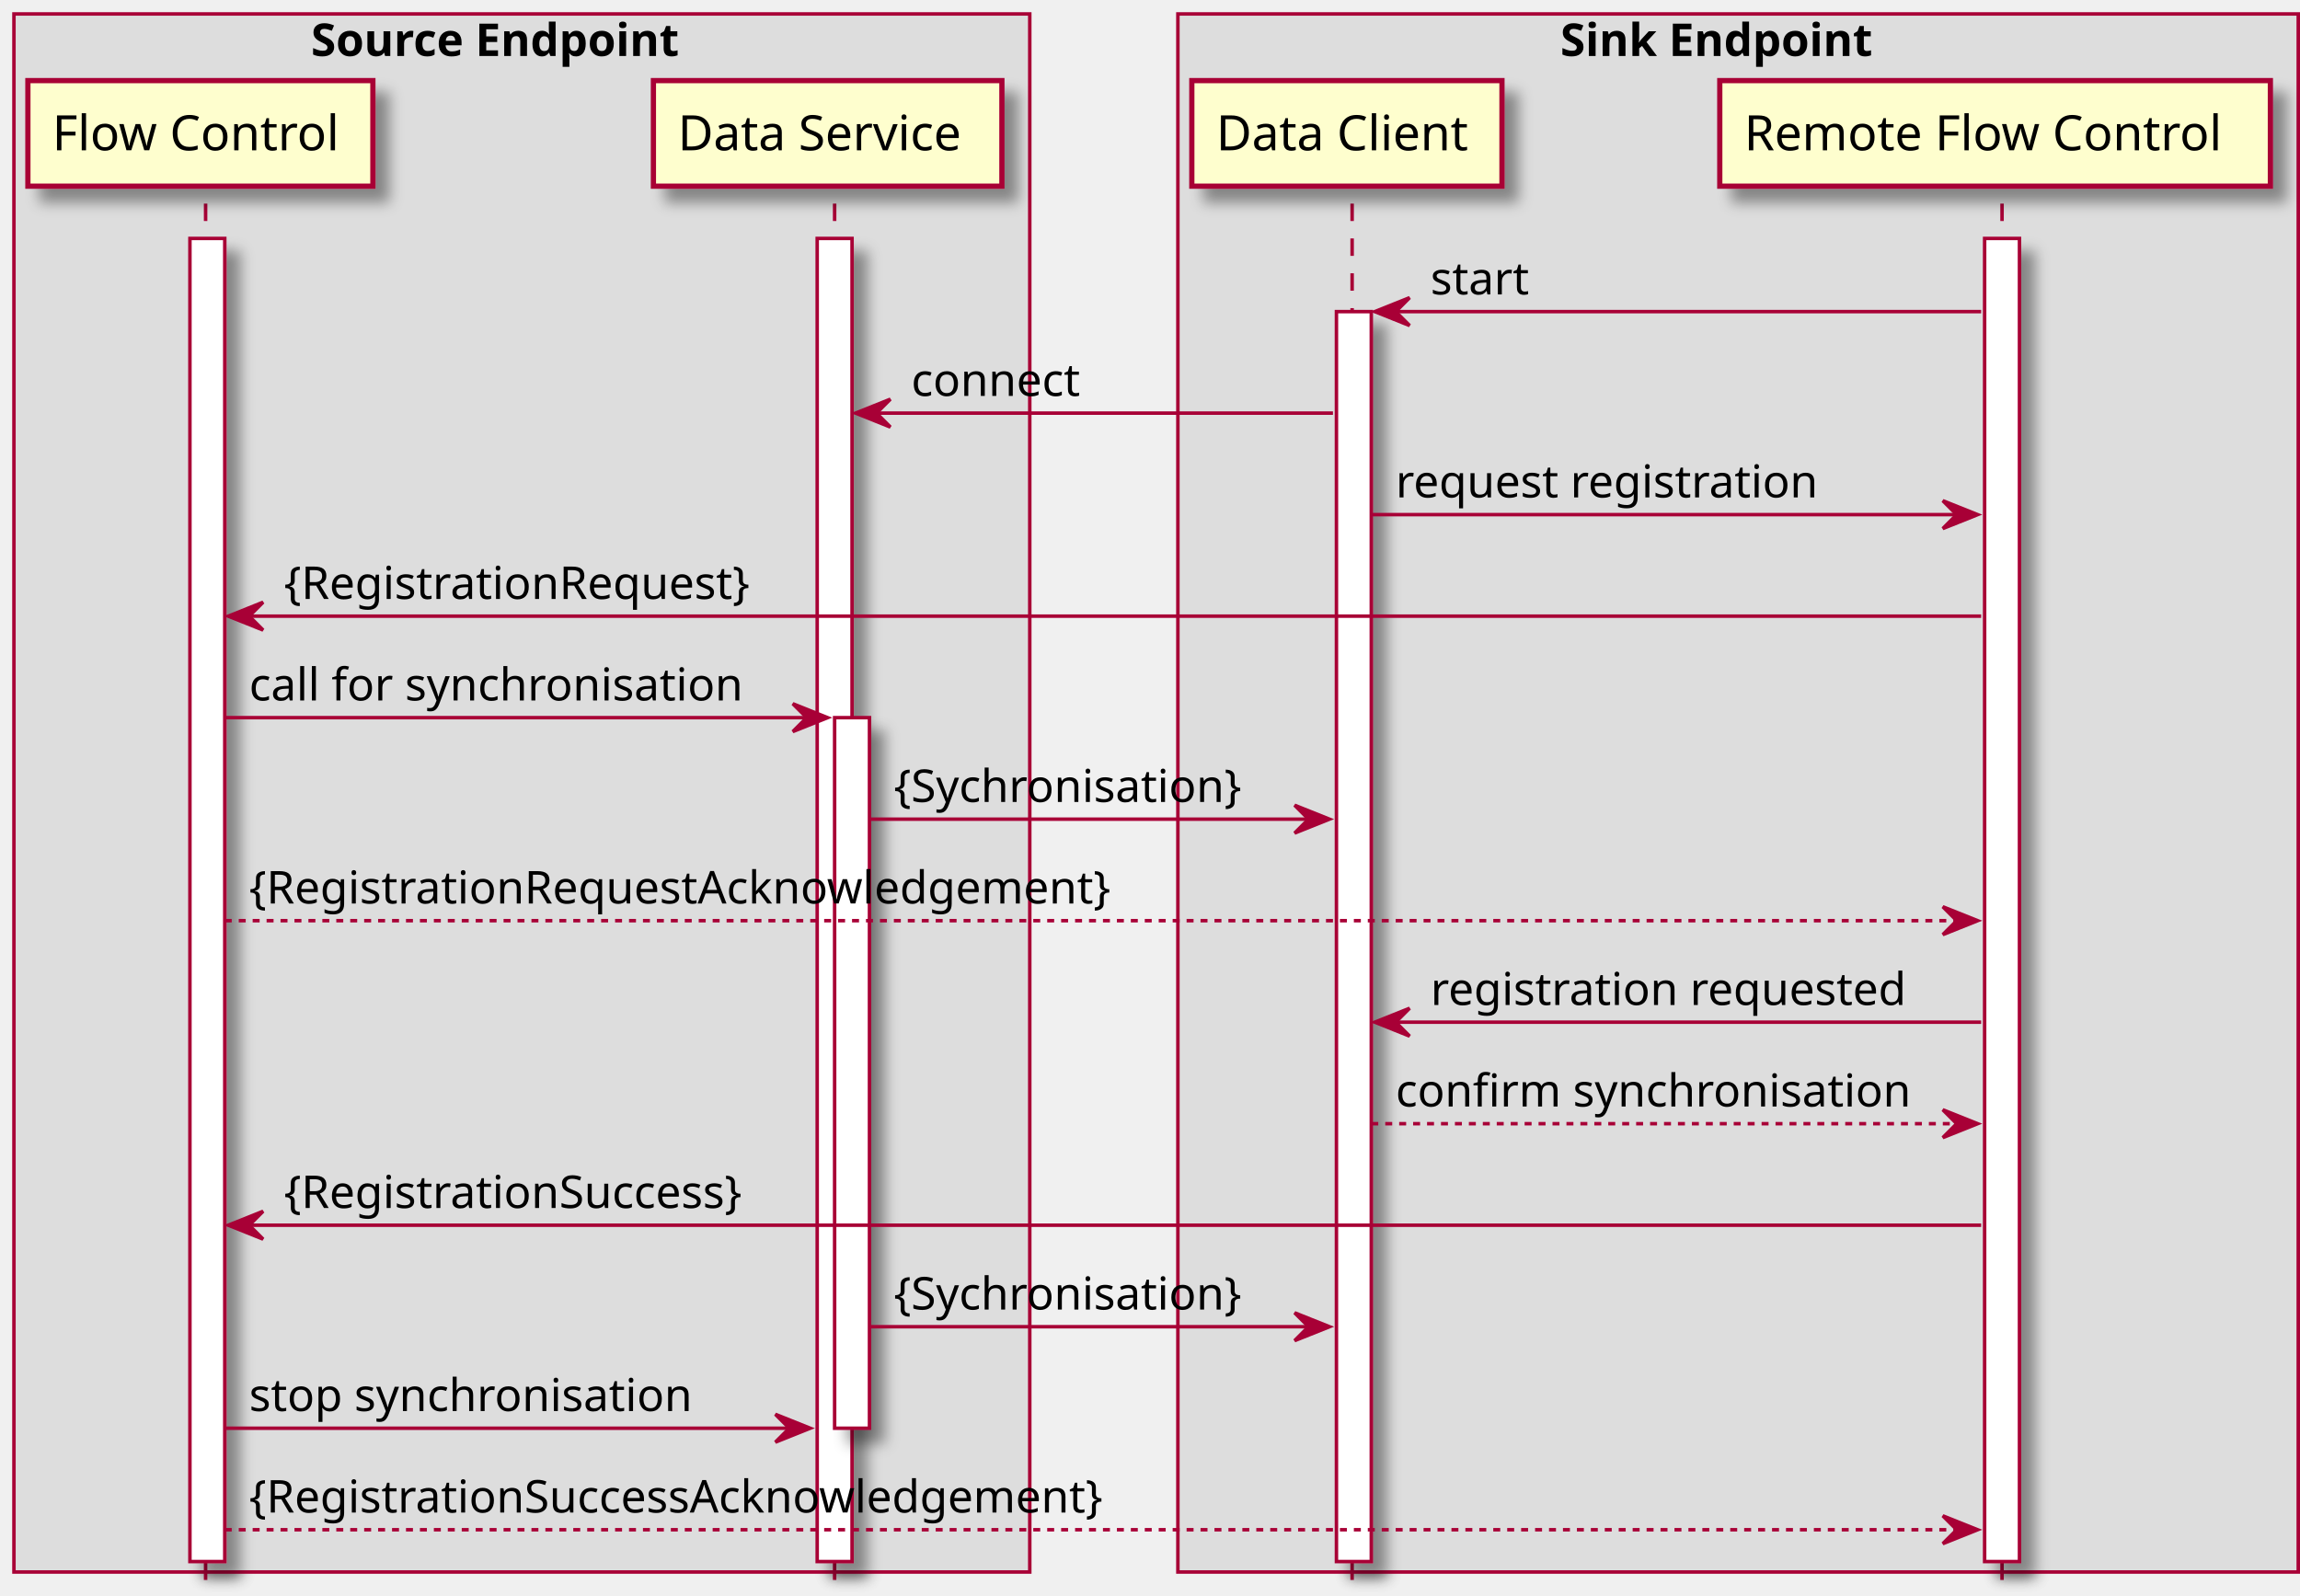
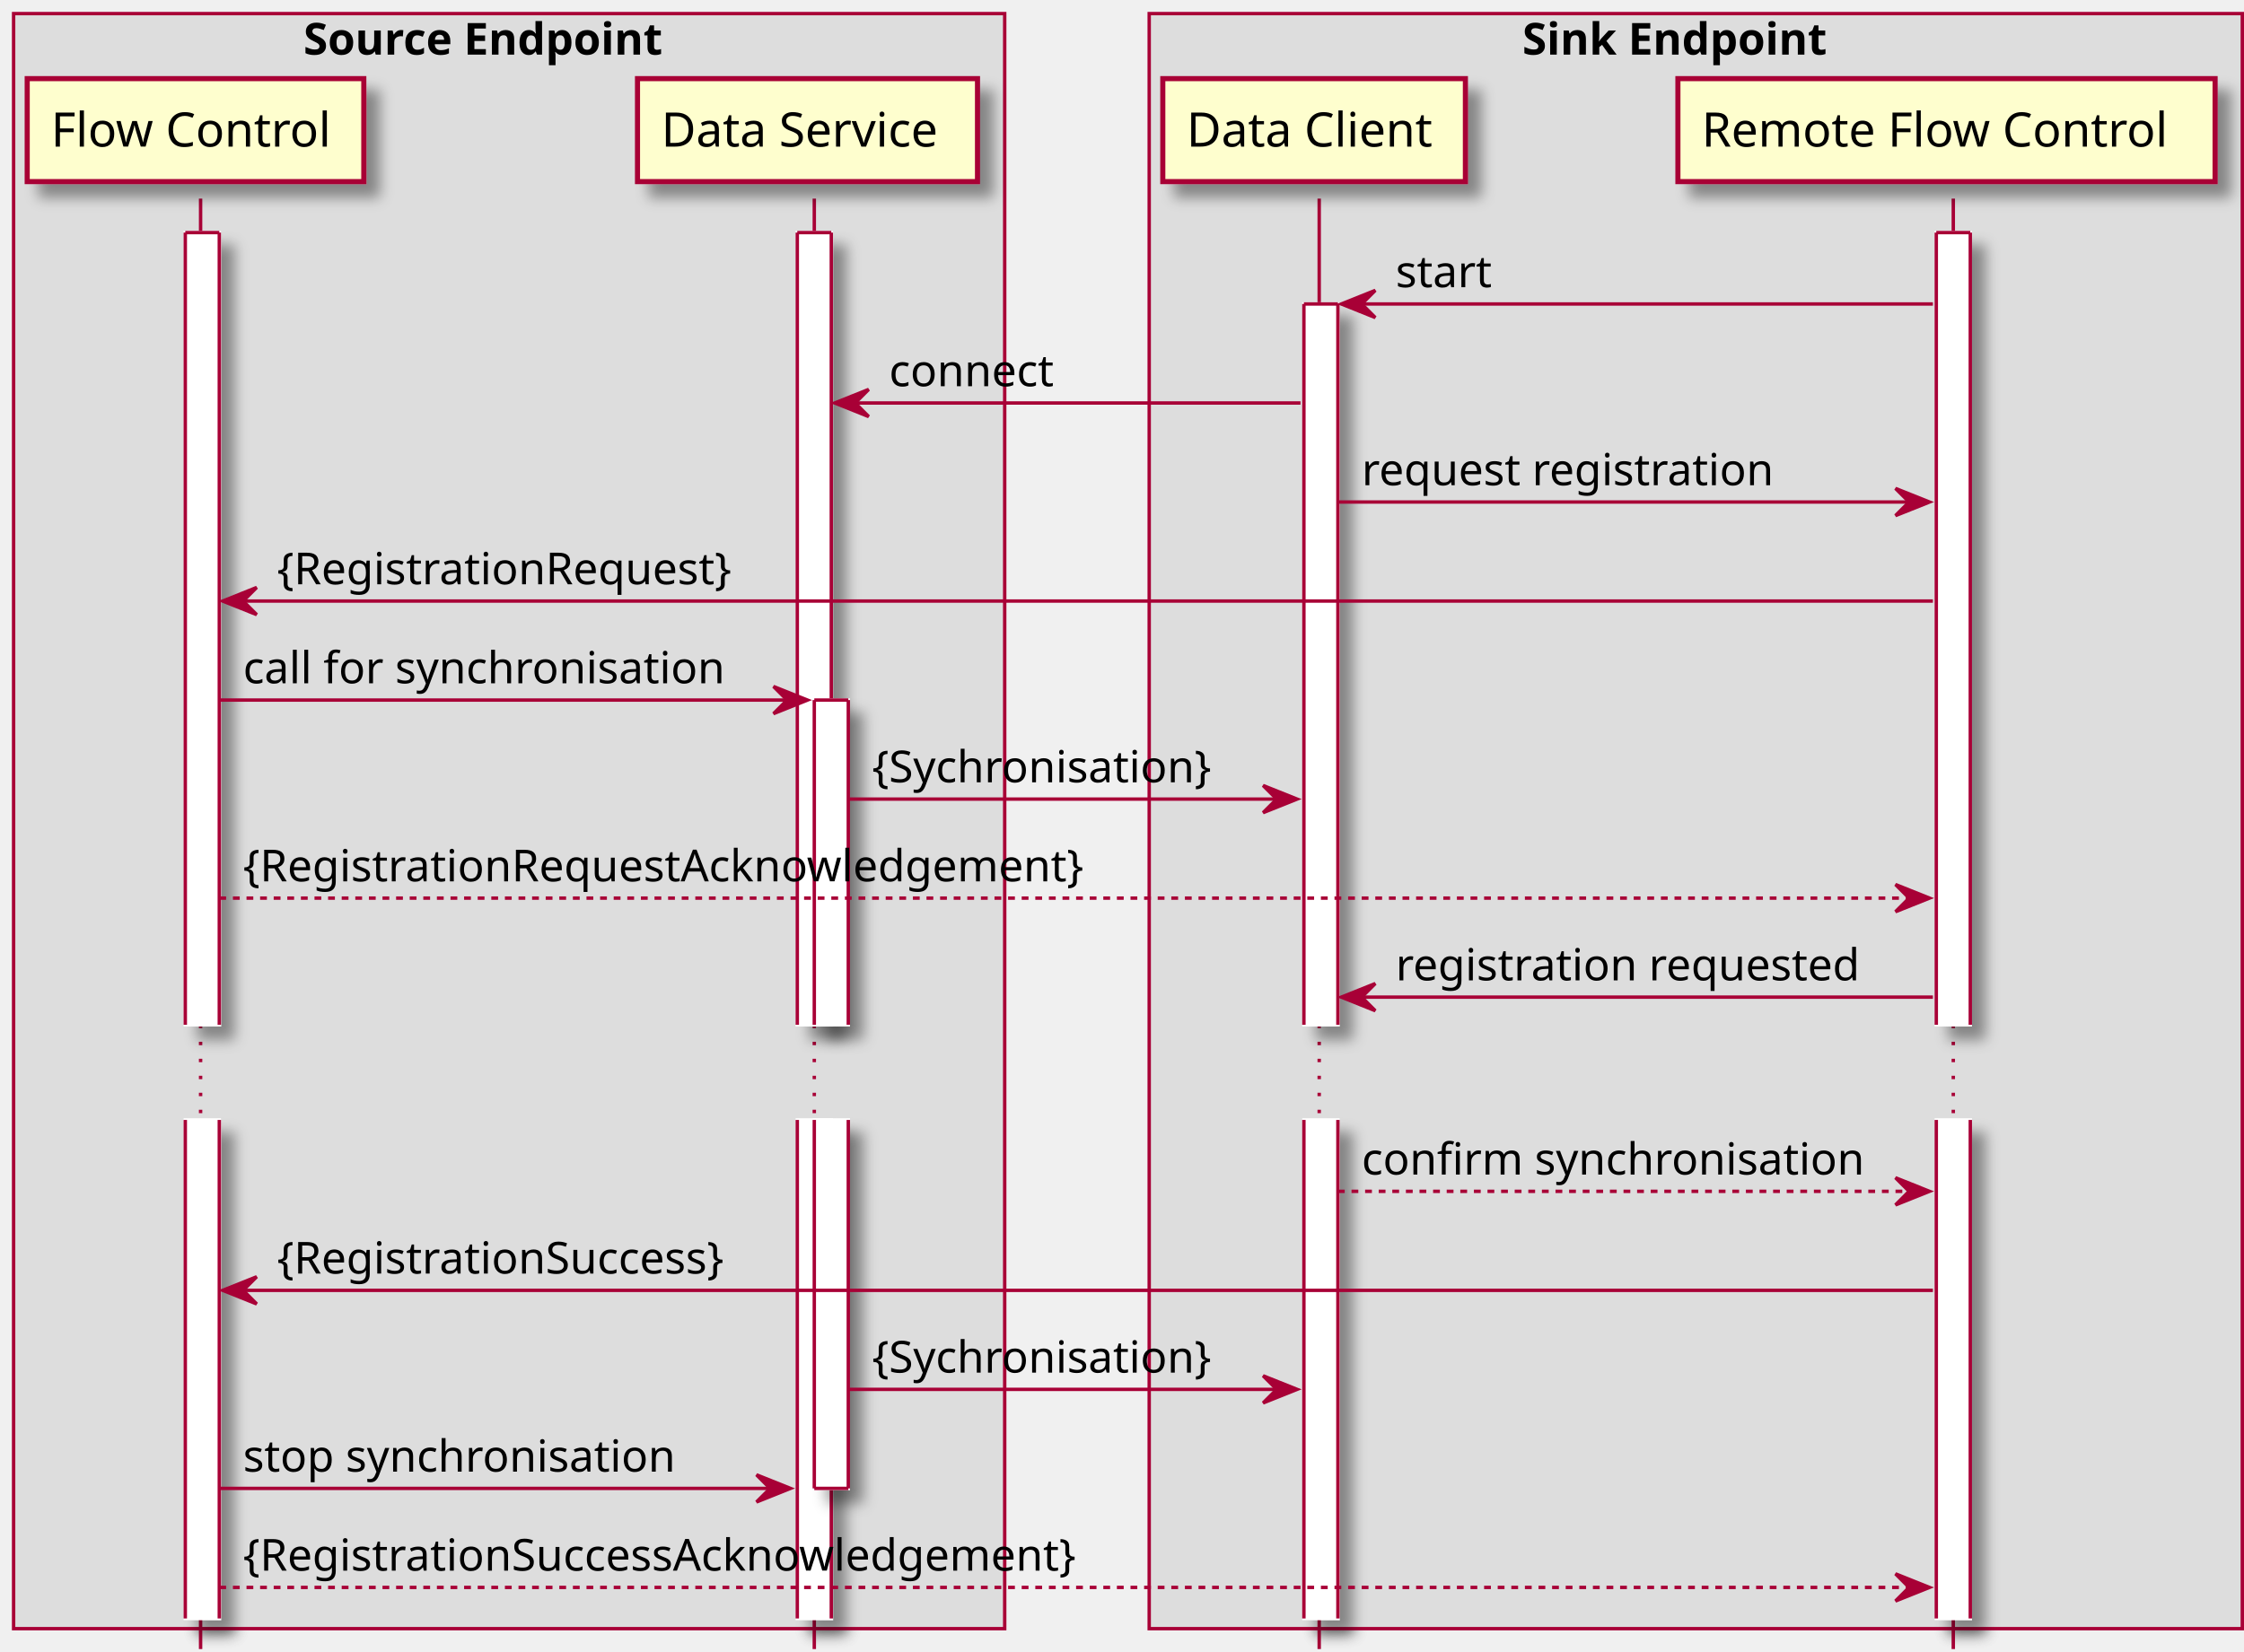
- <svg xmlns="http://www.w3.org/2000/svg" height="458pt" style="width:660px;height:458px;" version="1.1" viewBox="0 0 660 458" width="660pt">
+ <svg xmlns="http://www.w3.org/2000/svg" height="486pt" style="width:660px;height:486px;" version="1.1" viewBox="0 0 660 486" width="660pt">
  <defs>
    <filter height="300%" id="f1" width="300%" x="-1" y="-1">
      <feGaussianBlur result="blurOut" stdDeviation="2.0" />
      <feColorMatrix in="blurOut" result="blurOut2" type="matrix" values="0 0 0 0 0 0 0 0 0 0 0 0 0 0 0 0 0 0 .4 0" />
      <feOffset dx="4.0" dy="4.0" in="blurOut2" result="blurOut3" />
      <feBlend in="SourceGraphic" in2="blurOut3" mode="normal" />
    </filter>
  </defs>
  <g>
-     <rect fill="#FFFFFF" filter="url(#f1)" height="379.727" style="stroke: #A80036; stroke-width: 1.0;" width="10" x="54.5" y="68.43" />
-     <rect fill="#FFFFFF" filter="url(#f1)" height="379.727" style="stroke: #A80036; stroke-width: 1.0;" width="10" x="234.5" y="68.43" />
-     <rect fill="#FFFFFF" filter="url(#f1)" height="203.93" style="stroke: #A80036; stroke-width: 1.0;" width="10" x="239.5" y="205.961" />
-     <rect fill="#FFFFFF" filter="url(#f1)" height="358.727" style="stroke: #A80036; stroke-width: 1.0;" width="10" x="383.5" y="89.43" />
-     <rect fill="#FFFFFF" filter="url(#f1)" height="379.727" style="stroke: #A80036; stroke-width: 1.0;" width="10" x="569.5" y="68.43" />
-     <rect fill="#DDDDDD" height="447.156" style="stroke: #A80036; stroke-width: 1.0;" width="291.5" x="4" y="4" />
+     <rect fill="#FFFFFF" filter="url(#f1)" height="233.062" style="stroke: #FFFFFF; stroke-width: 1.0;" width="10" x="54.5" y="68.43" />
+     <line style="stroke: #A80036; stroke-width: 1.0;" x1="54.5" x2="54.5" y1="68.43" y2="301.492" />
+     <line style="stroke: #A80036; stroke-width: 1.0;" x1="64.5" x2="64.5" y1="68.43" y2="301.492" />
+     <line style="stroke: #A80036; stroke-width: 1.0;" x1="54.5" x2="64.5" y1="68.43" y2="68.43" />
+     <rect fill="#FFFFFF" filter="url(#f1)" height="146.664" style="stroke: #FFFFFF; stroke-width: 1.0;" width="10" x="54.5" y="329.492" />
+     <line style="stroke: #A80036; stroke-width: 1.0;" x1="54.5" x2="54.5" y1="329.492" y2="476.156" />
+     <line style="stroke: #A80036; stroke-width: 1.0;" x1="64.5" x2="64.5" y1="329.492" y2="476.156" />
+     <rect fill="#FFFFFF" filter="url(#f1)" height="233.062" style="stroke: #FFFFFF; stroke-width: 1.0;" width="10" x="234.5" y="68.43" />
+     <line style="stroke: #A80036; stroke-width: 1.0;" x1="234.5" x2="234.5" y1="68.43" y2="301.492" />
+     <line style="stroke: #A80036; stroke-width: 1.0;" x1="244.5" x2="244.5" y1="68.43" y2="301.492" />
+     <line style="stroke: #A80036; stroke-width: 1.0;" x1="234.5" x2="244.5" y1="68.43" y2="68.43" />
+     <rect fill="#FFFFFF" filter="url(#f1)" height="146.664" style="stroke: #FFFFFF; stroke-width: 1.0;" width="10" x="234.5" y="329.492" />
+     <line style="stroke: #A80036; stroke-width: 1.0;" x1="234.5" x2="234.5" y1="329.492" y2="476.156" />
+     <line style="stroke: #A80036; stroke-width: 1.0;" x1="244.5" x2="244.5" y1="329.492" y2="476.156" />
+     <rect fill="#FFFFFF" filter="url(#f1)" height="95.531" style="stroke: #FFFFFF; stroke-width: 1.0;" width="10" x="239.5" y="205.961" />
+     <line style="stroke: #A80036; stroke-width: 1.0;" x1="239.5" x2="239.5" y1="205.961" y2="301.492" />
+     <line style="stroke: #A80036; stroke-width: 1.0;" x1="249.5" x2="249.5" y1="205.961" y2="301.492" />
+     <line style="stroke: #A80036; stroke-width: 1.0;" x1="239.5" x2="249.5" y1="205.961" y2="205.961" />
+     <rect fill="#FFFFFF" filter="url(#f1)" height="108.398" style="stroke: #FFFFFF; stroke-width: 1.0;" width="10" x="239.5" y="329.492" />
+     <line style="stroke: #A80036; stroke-width: 1.0;" x1="239.5" x2="239.5" y1="329.492" y2="437.891" />
+     <line style="stroke: #A80036; stroke-width: 1.0;" x1="249.5" x2="249.5" y1="329.492" y2="437.891" />
+     <line style="stroke: #A80036; stroke-width: 1.0;" x1="239.5" x2="249.5" y1="437.891" y2="437.891" />
+     <rect fill="#FFFFFF" filter="url(#f1)" height="212.062" style="stroke: #FFFFFF; stroke-width: 1.0;" width="10" x="383.5" y="89.43" />
+     <line style="stroke: #A80036; stroke-width: 1.0;" x1="383.5" x2="383.5" y1="89.43" y2="301.492" />
+     <line style="stroke: #A80036; stroke-width: 1.0;" x1="393.5" x2="393.5" y1="89.43" y2="301.492" />
+     <line style="stroke: #A80036; stroke-width: 1.0;" x1="383.5" x2="393.5" y1="89.43" y2="89.43" />
+     <rect fill="#FFFFFF" filter="url(#f1)" height="146.664" style="stroke: #FFFFFF; stroke-width: 1.0;" width="10" x="383.5" y="329.492" />
+     <line style="stroke: #A80036; stroke-width: 1.0;" x1="383.5" x2="383.5" y1="329.492" y2="476.156" />
+     <line style="stroke: #A80036; stroke-width: 1.0;" x1="393.5" x2="393.5" y1="329.492" y2="476.156" />
+     <rect fill="#FFFFFF" filter="url(#f1)" height="233.062" style="stroke: #FFFFFF; stroke-width: 1.0;" width="10" x="569.5" y="68.43" />
+     <line style="stroke: #A80036; stroke-width: 1.0;" x1="569.5" x2="569.5" y1="68.43" y2="301.492" />
+     <line style="stroke: #A80036; stroke-width: 1.0;" x1="579.5" x2="579.5" y1="68.43" y2="301.492" />
+     <line style="stroke: #A80036; stroke-width: 1.0;" x1="569.5" x2="579.5" y1="68.43" y2="68.43" />
+     <rect fill="#FFFFFF" filter="url(#f1)" height="146.664" style="stroke: #FFFFFF; stroke-width: 1.0;" width="10" x="569.5" y="329.492" />
+     <line style="stroke: #A80036; stroke-width: 1.0;" x1="569.5" x2="569.5" y1="329.492" y2="476.156" />
+     <line style="stroke: #A80036; stroke-width: 1.0;" x1="579.5" x2="579.5" y1="329.492" y2="476.156" />
+     <rect fill="#DDDDDD" height="475.156" style="stroke: #A80036; stroke-width: 1.0;" width="291.5" x="4" y="4" />
    <text fill="#000000" font-family="sans-serif" font-size="13" font-weight="bold" lengthAdjust="spacingAndGlyphs" textLength="121" x="89.25" y="16.067">Source Endpoint</text>
-     <rect fill="#DDDDDD" height="447.156" style="stroke: #A80036; stroke-width: 1.0;" width="321.5" x="338" y="4" />
+     <rect fill="#DDDDDD" height="475.156" style="stroke: #A80036; stroke-width: 1.0;" width="321.5" x="338" y="4" />
    <text fill="#000000" font-family="sans-serif" font-size="13" font-weight="bold" lengthAdjust="spacingAndGlyphs" textLength="102" x="447.75" y="16.067">Sink Endpoint</text>
-     <line style="stroke: #A80036; stroke-width: 1.0; stroke-dasharray: 5.0,5.0;" x1="59" x2="59" y1="58.43" y2="457.156" />
-     <line style="stroke: #A80036; stroke-width: 1.0; stroke-dasharray: 5.0,5.0;" x1="239.5" x2="239.5" y1="58.43" y2="457.156" />
-     <line style="stroke: #A80036; stroke-width: 1.0; stroke-dasharray: 5.0,5.0;" x1="388" x2="388" y1="58.43" y2="457.156" />
-     <line style="stroke: #A80036; stroke-width: 1.0; stroke-dasharray: 5.0,5.0;" x1="574.5" x2="574.5" y1="58.43" y2="457.156" />
+     <line style="stroke: #A80036; stroke-width: 1.0;" x1="59" x2="59" y1="58.43" y2="301.492" />
+     <line style="stroke: #A80036; stroke-width: 1.0; stroke-dasharray: 1.0,4.0;" x1="59" x2="59" y1="301.492" y2="329.492" />
+     <line style="stroke: #A80036; stroke-width: 1.0;" x1="59" x2="59" y1="329.492" y2="485.156" />
+     <line style="stroke: #A80036; stroke-width: 1.0;" x1="239.5" x2="239.5" y1="58.43" y2="301.492" />
+     <line style="stroke: #A80036; stroke-width: 1.0; stroke-dasharray: 1.0,4.0;" x1="239.5" x2="239.5" y1="301.492" y2="329.492" />
+     <line style="stroke: #A80036; stroke-width: 1.0;" x1="239.5" x2="239.5" y1="329.492" y2="485.156" />
+     <line style="stroke: #A80036; stroke-width: 1.0;" x1="388" x2="388" y1="58.43" y2="301.492" />
+     <line style="stroke: #A80036; stroke-width: 1.0; stroke-dasharray: 1.0,4.0;" x1="388" x2="388" y1="301.492" y2="329.492" />
+     <line style="stroke: #A80036; stroke-width: 1.0;" x1="388" x2="388" y1="329.492" y2="485.156" />
+     <line style="stroke: #A80036; stroke-width: 1.0;" x1="574.5" x2="574.5" y1="58.43" y2="301.492" />
+     <line style="stroke: #A80036; stroke-width: 1.0; stroke-dasharray: 1.0,4.0;" x1="574.5" x2="574.5" y1="301.492" y2="329.492" />
+     <line style="stroke: #A80036; stroke-width: 1.0;" x1="574.5" x2="574.5" y1="329.492" y2="485.156" />
    <rect fill="#FEFECE" filter="url(#f1)" height="30.297" style="stroke: #A80036; stroke-width: 1.5;" width="99" x="8" y="23.133" />
    <text fill="#000000" font-family="sans-serif" font-size="14" lengthAdjust="spacingAndGlyphs" textLength="85" x="15" y="43.128">Flow Control</text>
    <rect fill="#FEFECE" filter="url(#f1)" height="30.297" style="stroke: #A80036; stroke-width: 1.5;" width="100" x="187.5" y="23.133" />
    <text fill="#000000" font-family="sans-serif" font-size="14" lengthAdjust="spacingAndGlyphs" textLength="86" x="194.5" y="43.128">Data Service</text>
    <rect fill="#FEFECE" filter="url(#f1)" height="30.297" style="stroke: #A80036; stroke-width: 1.5;" width="89" x="342" y="23.133" />
    <text fill="#000000" font-family="sans-serif" font-size="14" lengthAdjust="spacingAndGlyphs" textLength="75" x="349" y="43.128">Data Client</text>
    <rect fill="#FEFECE" filter="url(#f1)" height="30.297" style="stroke: #A80036; stroke-width: 1.5;" width="158" x="493.5" y="23.133" />
    <text fill="#000000" font-family="sans-serif" font-size="14" lengthAdjust="spacingAndGlyphs" textLength="144" x="500.5" y="43.128">Remote Flow Control</text>
-     <rect fill="#FFFFFF" filter="url(#f1)" height="379.727" style="stroke: #A80036; stroke-width: 1.0;" width="10" x="54.5" y="68.43" />
-     <rect fill="#FFFFFF" filter="url(#f1)" height="379.727" style="stroke: #A80036; stroke-width: 1.0;" width="10" x="234.5" y="68.43" />
-     <rect fill="#FFFFFF" filter="url(#f1)" height="203.93" style="stroke: #A80036; stroke-width: 1.0;" width="10" x="239.5" y="205.961" />
-     <rect fill="#FFFFFF" filter="url(#f1)" height="358.727" style="stroke: #A80036; stroke-width: 1.0;" width="10" x="383.5" y="89.43" />
-     <rect fill="#FFFFFF" filter="url(#f1)" height="379.727" style="stroke: #A80036; stroke-width: 1.0;" width="10" x="569.5" y="68.43" />
+     <rect fill="#FFFFFF" filter="url(#f1)" height="233.062" style="stroke: #FFFFFF; stroke-width: 1.0;" width="10" x="54.5" y="68.43" />
+     <line style="stroke: #A80036; stroke-width: 1.0;" x1="54.5" x2="54.5" y1="68.43" y2="301.492" />
+     <line style="stroke: #A80036; stroke-width: 1.0;" x1="64.5" x2="64.5" y1="68.43" y2="301.492" />
+     <line style="stroke: #A80036; stroke-width: 1.0;" x1="54.5" x2="64.5" y1="68.43" y2="68.43" />
+     <rect fill="#FFFFFF" filter="url(#f1)" height="146.664" style="stroke: #FFFFFF; stroke-width: 1.0;" width="10" x="54.5" y="329.492" />
+     <line style="stroke: #A80036; stroke-width: 1.0;" x1="54.5" x2="54.5" y1="329.492" y2="476.156" />
+     <line style="stroke: #A80036; stroke-width: 1.0;" x1="64.5" x2="64.5" y1="329.492" y2="476.156" />
+     <rect fill="#FFFFFF" filter="url(#f1)" height="233.062" style="stroke: #FFFFFF; stroke-width: 1.0;" width="10" x="234.5" y="68.43" />
+     <line style="stroke: #A80036; stroke-width: 1.0;" x1="234.5" x2="234.5" y1="68.43" y2="301.492" />
+     <line style="stroke: #A80036; stroke-width: 1.0;" x1="244.5" x2="244.5" y1="68.43" y2="301.492" />
+     <line style="stroke: #A80036; stroke-width: 1.0;" x1="234.5" x2="244.5" y1="68.43" y2="68.43" />
+     <rect fill="#FFFFFF" filter="url(#f1)" height="146.664" style="stroke: #FFFFFF; stroke-width: 1.0;" width="10" x="234.5" y="329.492" />
+     <line style="stroke: #A80036; stroke-width: 1.0;" x1="234.5" x2="234.5" y1="329.492" y2="476.156" />
+     <line style="stroke: #A80036; stroke-width: 1.0;" x1="244.5" x2="244.5" y1="329.492" y2="476.156" />
+     <rect fill="#FFFFFF" filter="url(#f1)" height="95.531" style="stroke: #FFFFFF; stroke-width: 1.0;" width="10" x="239.5" y="205.961" />
+     <line style="stroke: #A80036; stroke-width: 1.0;" x1="239.5" x2="239.5" y1="205.961" y2="301.492" />
+     <line style="stroke: #A80036; stroke-width: 1.0;" x1="249.5" x2="249.5" y1="205.961" y2="301.492" />
+     <line style="stroke: #A80036; stroke-width: 1.0;" x1="239.5" x2="249.5" y1="205.961" y2="205.961" />
+     <rect fill="#FFFFFF" filter="url(#f1)" height="108.398" style="stroke: #FFFFFF; stroke-width: 1.0;" width="10" x="239.5" y="329.492" />
+     <line style="stroke: #A80036; stroke-width: 1.0;" x1="239.5" x2="239.5" y1="329.492" y2="437.891" />
+     <line style="stroke: #A80036; stroke-width: 1.0;" x1="249.5" x2="249.5" y1="329.492" y2="437.891" />
+     <line style="stroke: #A80036; stroke-width: 1.0;" x1="239.5" x2="249.5" y1="437.891" y2="437.891" />
+     <rect fill="#FFFFFF" filter="url(#f1)" height="212.062" style="stroke: #FFFFFF; stroke-width: 1.0;" width="10" x="383.5" y="89.43" />
+     <line style="stroke: #A80036; stroke-width: 1.0;" x1="383.5" x2="383.5" y1="89.43" y2="301.492" />
+     <line style="stroke: #A80036; stroke-width: 1.0;" x1="393.5" x2="393.5" y1="89.43" y2="301.492" />
+     <line style="stroke: #A80036; stroke-width: 1.0;" x1="383.5" x2="393.5" y1="89.43" y2="89.43" />
+     <rect fill="#FFFFFF" filter="url(#f1)" height="146.664" style="stroke: #FFFFFF; stroke-width: 1.0;" width="10" x="383.5" y="329.492" />
+     <line style="stroke: #A80036; stroke-width: 1.0;" x1="383.5" x2="383.5" y1="329.492" y2="476.156" />
+     <line style="stroke: #A80036; stroke-width: 1.0;" x1="393.5" x2="393.5" y1="329.492" y2="476.156" />
+     <rect fill="#FFFFFF" filter="url(#f1)" height="233.062" style="stroke: #FFFFFF; stroke-width: 1.0;" width="10" x="569.5" y="68.43" />
+     <line style="stroke: #A80036; stroke-width: 1.0;" x1="569.5" x2="569.5" y1="68.43" y2="301.492" />
+     <line style="stroke: #A80036; stroke-width: 1.0;" x1="579.5" x2="579.5" y1="68.43" y2="301.492" />
+     <line style="stroke: #A80036; stroke-width: 1.0;" x1="569.5" x2="579.5" y1="68.43" y2="68.43" />
+     <rect fill="#FFFFFF" filter="url(#f1)" height="146.664" style="stroke: #FFFFFF; stroke-width: 1.0;" width="10" x="569.5" y="329.492" />
+     <line style="stroke: #A80036; stroke-width: 1.0;" x1="569.5" x2="569.5" y1="329.492" y2="476.156" />
+     <line style="stroke: #A80036; stroke-width: 1.0;" x1="579.5" x2="579.5" y1="329.492" y2="476.156" />
    <polygon fill="#A80036" points="404.5,85.43,394.5,89.43,404.5,93.43,400.5,89.43" style="stroke: #A80036; stroke-width: 1.0;" />
    <line style="stroke: #A80036; stroke-width: 1.0;" x1="398.5" x2="568.5" y1="89.43" y2="89.43" />
    <text fill="#000000" font-family="sans-serif" font-size="13" lengthAdjust="spacingAndGlyphs" textLength="30" x="410.5" y="84.497">start</text>
    <polygon fill="#A80036" points="255.5,114.562,245.5,118.562,255.5,122.562,251.5,118.562" style="stroke: #A80036; stroke-width: 1.0;" />
    <line style="stroke: #A80036; stroke-width: 1.0;" x1="249.5" x2="382.5" y1="118.562" y2="118.562" />
    <text fill="#000000" font-family="sans-serif" font-size="13" lengthAdjust="spacingAndGlyphs" textLength="51" x="261.5" y="113.629">connect</text>
    <polygon fill="#A80036" points="557.5,143.695,567.5,147.695,557.5,151.695,561.5,147.695" style="stroke: #A80036; stroke-width: 1.0;" />
    <line style="stroke: #A80036; stroke-width: 1.0;" x1="393.5" x2="563.5" y1="147.695" y2="147.695" />
    <text fill="#000000" font-family="sans-serif" font-size="13" lengthAdjust="spacingAndGlyphs" textLength="126" x="400.5" y="142.762">request registration</text>
    <polygon fill="#A80036" points="75.5,172.828,65.5,176.828,75.5,180.828,71.5,176.828" style="stroke: #A80036; stroke-width: 1.0;" />
    <line style="stroke: #A80036; stroke-width: 1.0;" x1="69.5" x2="568.5" y1="176.828" y2="176.828" />
    <text fill="#000000" font-family="sans-serif" font-size="13" lengthAdjust="spacingAndGlyphs" textLength="144" x="81.5" y="171.895">{RegistrationRequest}</text>
    <polygon fill="#A80036" points="227.5,201.961,237.5,205.961,227.5,209.961,231.5,205.961" style="stroke: #A80036; stroke-width: 1.0;" />
    <line style="stroke: #A80036; stroke-width: 1.0;" x1="64.5" x2="233.5" y1="205.961" y2="205.961" />
    <text fill="#000000" font-family="sans-serif" font-size="13" lengthAdjust="spacingAndGlyphs" textLength="146" x="71.5" y="201.028">call for synchronisation</text>
    <polygon fill="#A80036" points="371.5,231.094,381.5,235.094,371.5,239.094,375.5,235.094" style="stroke: #A80036; stroke-width: 1.0;" />
    <line style="stroke: #A80036; stroke-width: 1.0;" x1="249.5" x2="377.5" y1="235.094" y2="235.094" />
    <text fill="#000000" font-family="sans-serif" font-size="13" lengthAdjust="spacingAndGlyphs" textLength="110" x="256.5" y="230.161">{Sychronisation}</text>
    <polygon fill="#A80036" points="557.5,260.227,567.5,264.227,557.5,268.227,561.5,264.227" style="stroke: #A80036; stroke-width: 1.0;" />
    <line style="stroke: #A80036; stroke-width: 1.0; stroke-dasharray: 2.0,2.0;" x1="64.5" x2="563.5" y1="264.227" y2="264.227" />
    <text fill="#000000" font-family="sans-serif" font-size="13" lengthAdjust="spacingAndGlyphs" textLength="261" x="71.5" y="259.293">{RegistrationRequestAcknowledgement}</text>
    <polygon fill="#A80036" points="404.5,289.359,394.5,293.359,404.5,297.359,400.5,293.359" style="stroke: #A80036; stroke-width: 1.0;" />
    <line style="stroke: #A80036; stroke-width: 1.0;" x1="398.5" x2="568.5" y1="293.359" y2="293.359" />
    <text fill="#000000" font-family="sans-serif" font-size="13" lengthAdjust="spacingAndGlyphs" textLength="142" x="410.5" y="288.426">registration requested</text>
-     <polygon fill="#A80036" points="557.5,318.492,567.5,322.492,557.5,326.492,561.5,322.492" style="stroke: #A80036; stroke-width: 1.0;" />
-     <line style="stroke: #A80036; stroke-width: 1.0; stroke-dasharray: 2.0,2.0;" x1="393.5" x2="563.5" y1="322.492" y2="322.492" />
-     <text fill="#000000" font-family="sans-serif" font-size="13" lengthAdjust="spacingAndGlyphs" textLength="152" x="400.5" y="317.559">confirm synchronisation</text>
-     <polygon fill="#A80036" points="75.5,347.625,65.5,351.625,75.5,355.625,71.5,351.625" style="stroke: #A80036; stroke-width: 1.0;" />
-     <line style="stroke: #A80036; stroke-width: 1.0;" x1="69.5" x2="568.5" y1="351.625" y2="351.625" />
-     <text fill="#000000" font-family="sans-serif" font-size="13" lengthAdjust="spacingAndGlyphs" textLength="145" x="81.5" y="346.692">{RegistrationSuccess}</text>
-     <polygon fill="#A80036" points="371.5,376.758,381.5,380.758,371.5,384.758,375.5,380.758" style="stroke: #A80036; stroke-width: 1.0;" />
-     <line style="stroke: #A80036; stroke-width: 1.0;" x1="249.5" x2="377.5" y1="380.758" y2="380.758" />
-     <text fill="#000000" font-family="sans-serif" font-size="13" lengthAdjust="spacingAndGlyphs" textLength="110" x="256.5" y="375.825">{Sychronisation}</text>
-     <polygon fill="#A80036" points="222.5,405.891,232.5,409.891,222.5,413.891,226.5,409.891" style="stroke: #A80036; stroke-width: 1.0;" />
-     <line style="stroke: #A80036; stroke-width: 1.0;" x1="64.5" x2="228.5" y1="409.891" y2="409.891" />
-     <text fill="#000000" font-family="sans-serif" font-size="13" lengthAdjust="spacingAndGlyphs" textLength="132" x="71.5" y="404.957">stop synchronisation</text>
-     <polygon fill="#A80036" points="557.5,435.023,567.5,439.023,557.5,443.023,561.5,439.023" style="stroke: #A80036; stroke-width: 1.0;" />
-     <line style="stroke: #A80036; stroke-width: 1.0; stroke-dasharray: 2.0,2.0;" x1="64.5" x2="563.5" y1="439.023" y2="439.023" />
-     <text fill="#000000" font-family="sans-serif" font-size="13" lengthAdjust="spacingAndGlyphs" textLength="262" x="71.5" y="434.09">{RegistrationSuccessAcknowledgement}</text>
+     <polygon fill="#A80036" points="557.5,346.492,567.5,350.492,557.5,354.492,561.5,350.492" style="stroke: #A80036; stroke-width: 1.0;" />
+     <line style="stroke: #A80036; stroke-width: 1.0; stroke-dasharray: 2.0,2.0;" x1="393.5" x2="563.5" y1="350.492" y2="350.492" />
+     <text fill="#000000" font-family="sans-serif" font-size="13" lengthAdjust="spacingAndGlyphs" textLength="152" x="400.5" y="345.559">confirm synchronisation</text>
+     <polygon fill="#A80036" points="75.5,375.625,65.5,379.625,75.5,383.625,71.5,379.625" style="stroke: #A80036; stroke-width: 1.0;" />
+     <line style="stroke: #A80036; stroke-width: 1.0;" x1="69.5" x2="568.5" y1="379.625" y2="379.625" />
+     <text fill="#000000" font-family="sans-serif" font-size="13" lengthAdjust="spacingAndGlyphs" textLength="145" x="81.5" y="374.692">{RegistrationSuccess}</text>
+     <polygon fill="#A80036" points="371.5,404.758,381.5,408.758,371.5,412.758,375.5,408.758" style="stroke: #A80036; stroke-width: 1.0;" />
+     <line style="stroke: #A80036; stroke-width: 1.0;" x1="249.5" x2="377.5" y1="408.758" y2="408.758" />
+     <text fill="#000000" font-family="sans-serif" font-size="13" lengthAdjust="spacingAndGlyphs" textLength="110" x="256.5" y="403.825">{Sychronisation}</text>
+     <polygon fill="#A80036" points="222.5,433.891,232.5,437.891,222.5,441.891,226.5,437.891" style="stroke: #A80036; stroke-width: 1.0;" />
+     <line style="stroke: #A80036; stroke-width: 1.0;" x1="64.5" x2="228.5" y1="437.891" y2="437.891" />
+     <text fill="#000000" font-family="sans-serif" font-size="13" lengthAdjust="spacingAndGlyphs" textLength="132" x="71.5" y="432.957">stop synchronisation</text>
+     <polygon fill="#A80036" points="557.5,463.023,567.5,467.023,557.5,471.023,561.5,467.023" style="stroke: #A80036; stroke-width: 1.0;" />
+     <line style="stroke: #A80036; stroke-width: 1.0; stroke-dasharray: 2.0,2.0;" x1="64.5" x2="563.5" y1="467.023" y2="467.023" />
+     <text fill="#000000" font-family="sans-serif" font-size="13" lengthAdjust="spacingAndGlyphs" textLength="262" x="71.5" y="462.09">{RegistrationSuccessAcknowledgement}</text>
  </g>
</svg>
